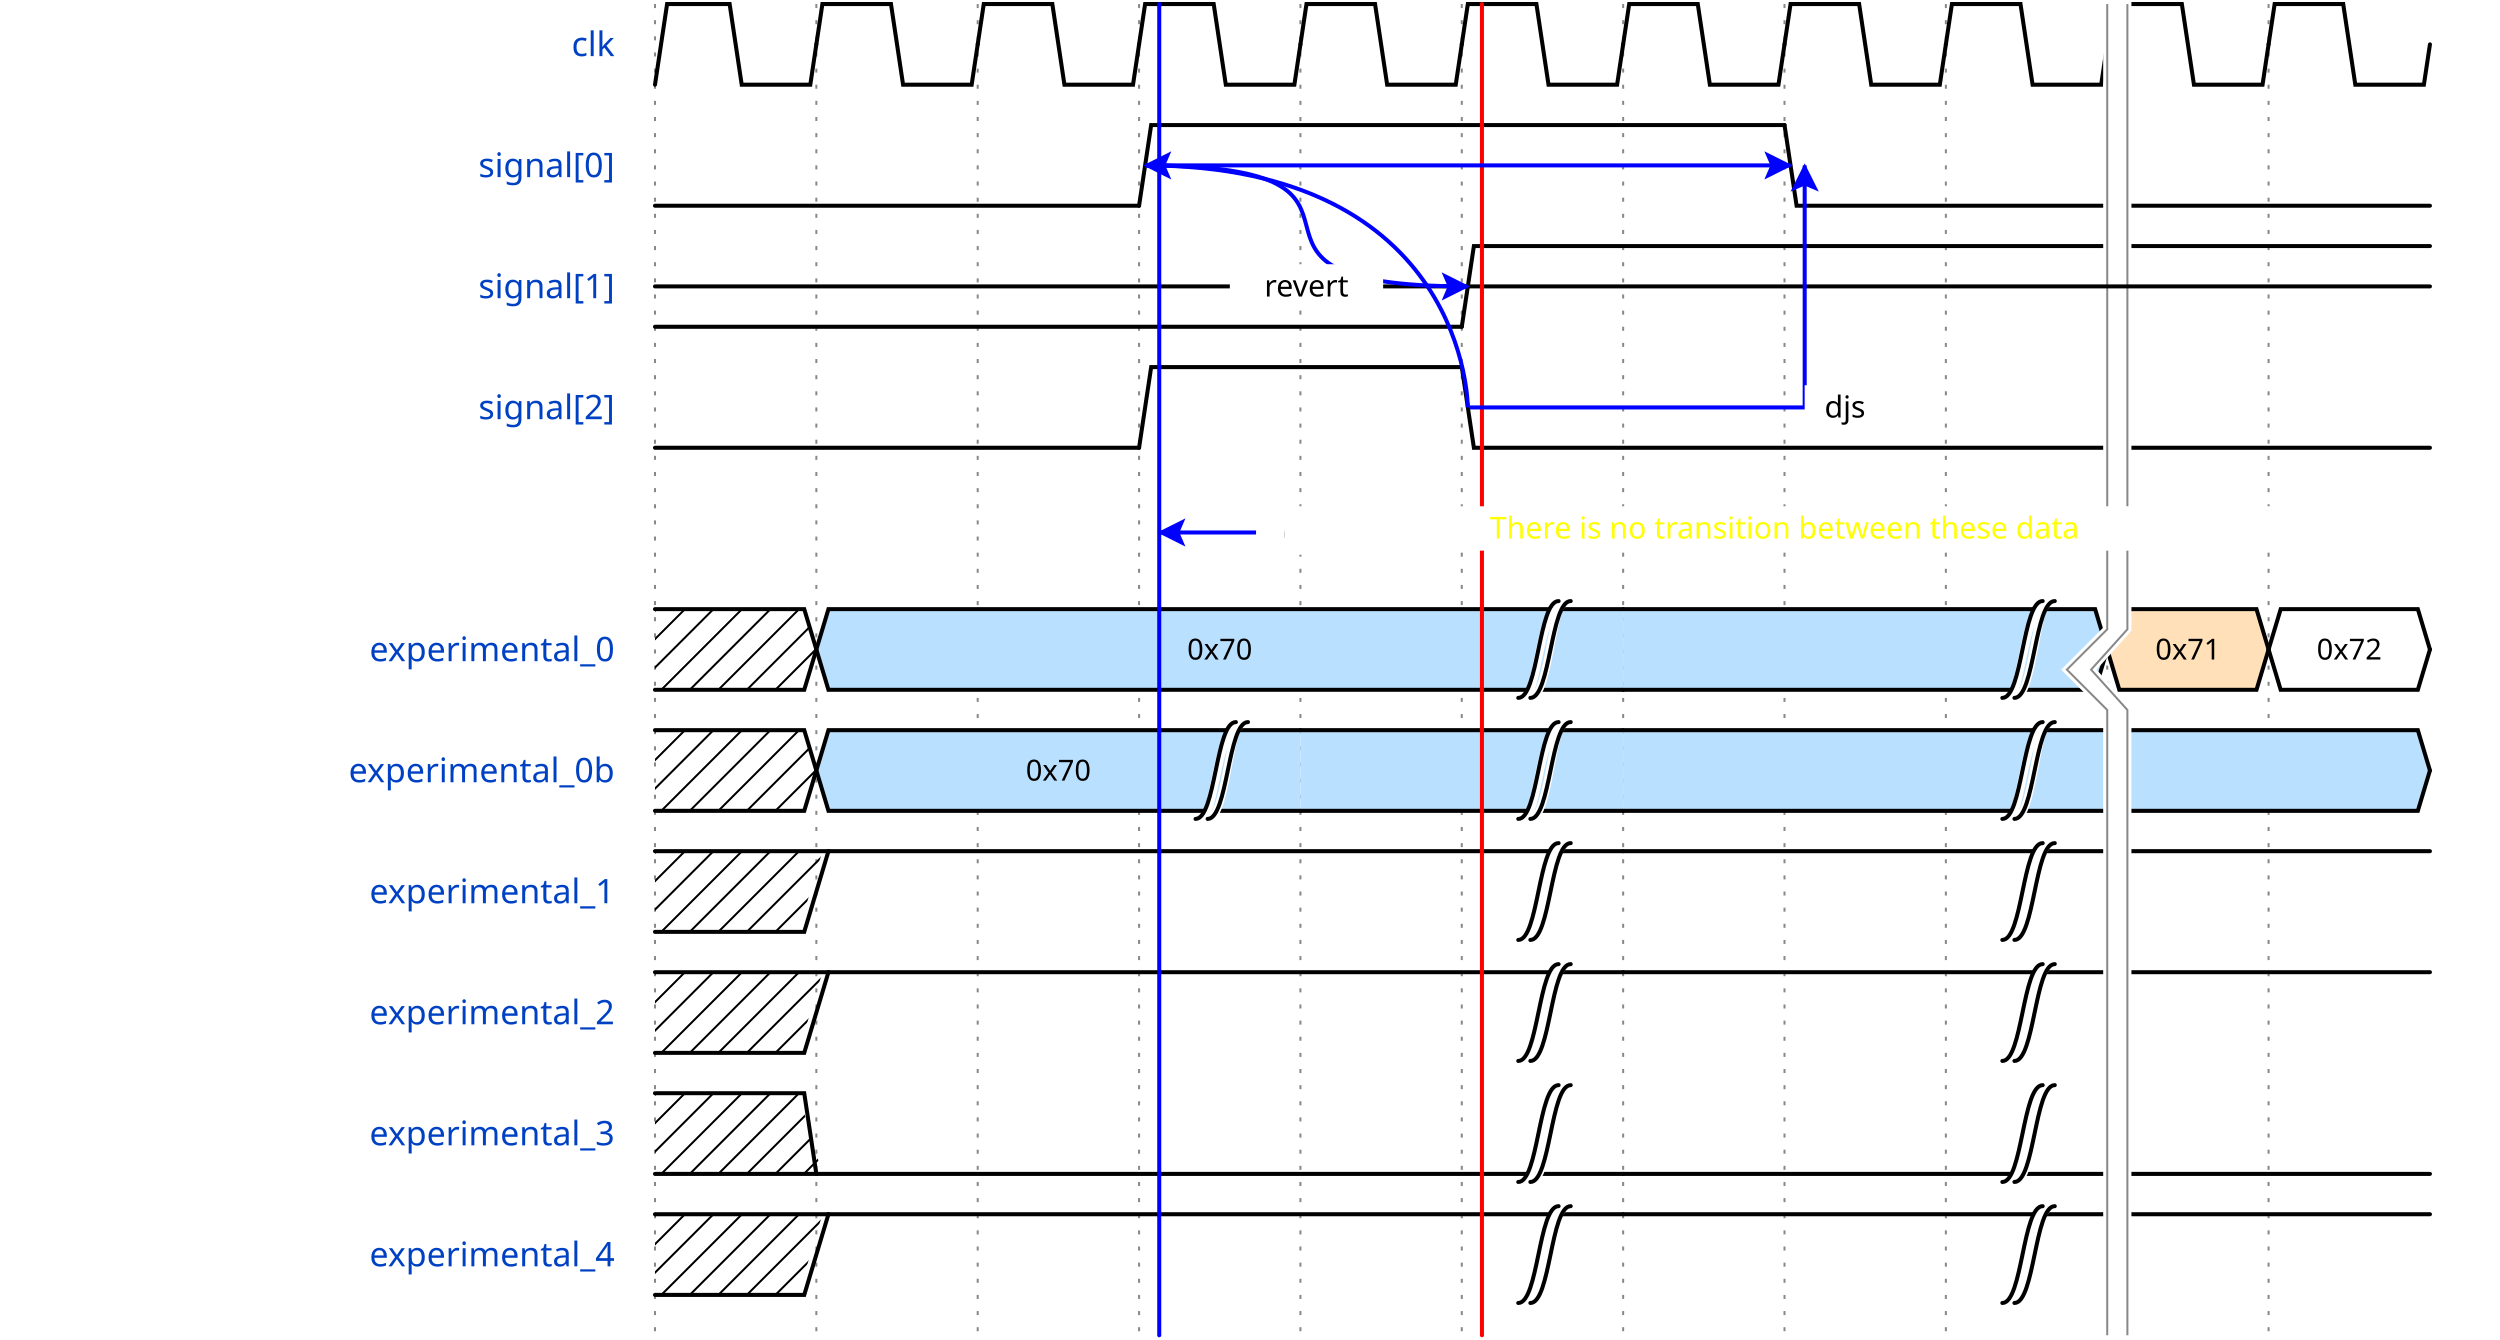
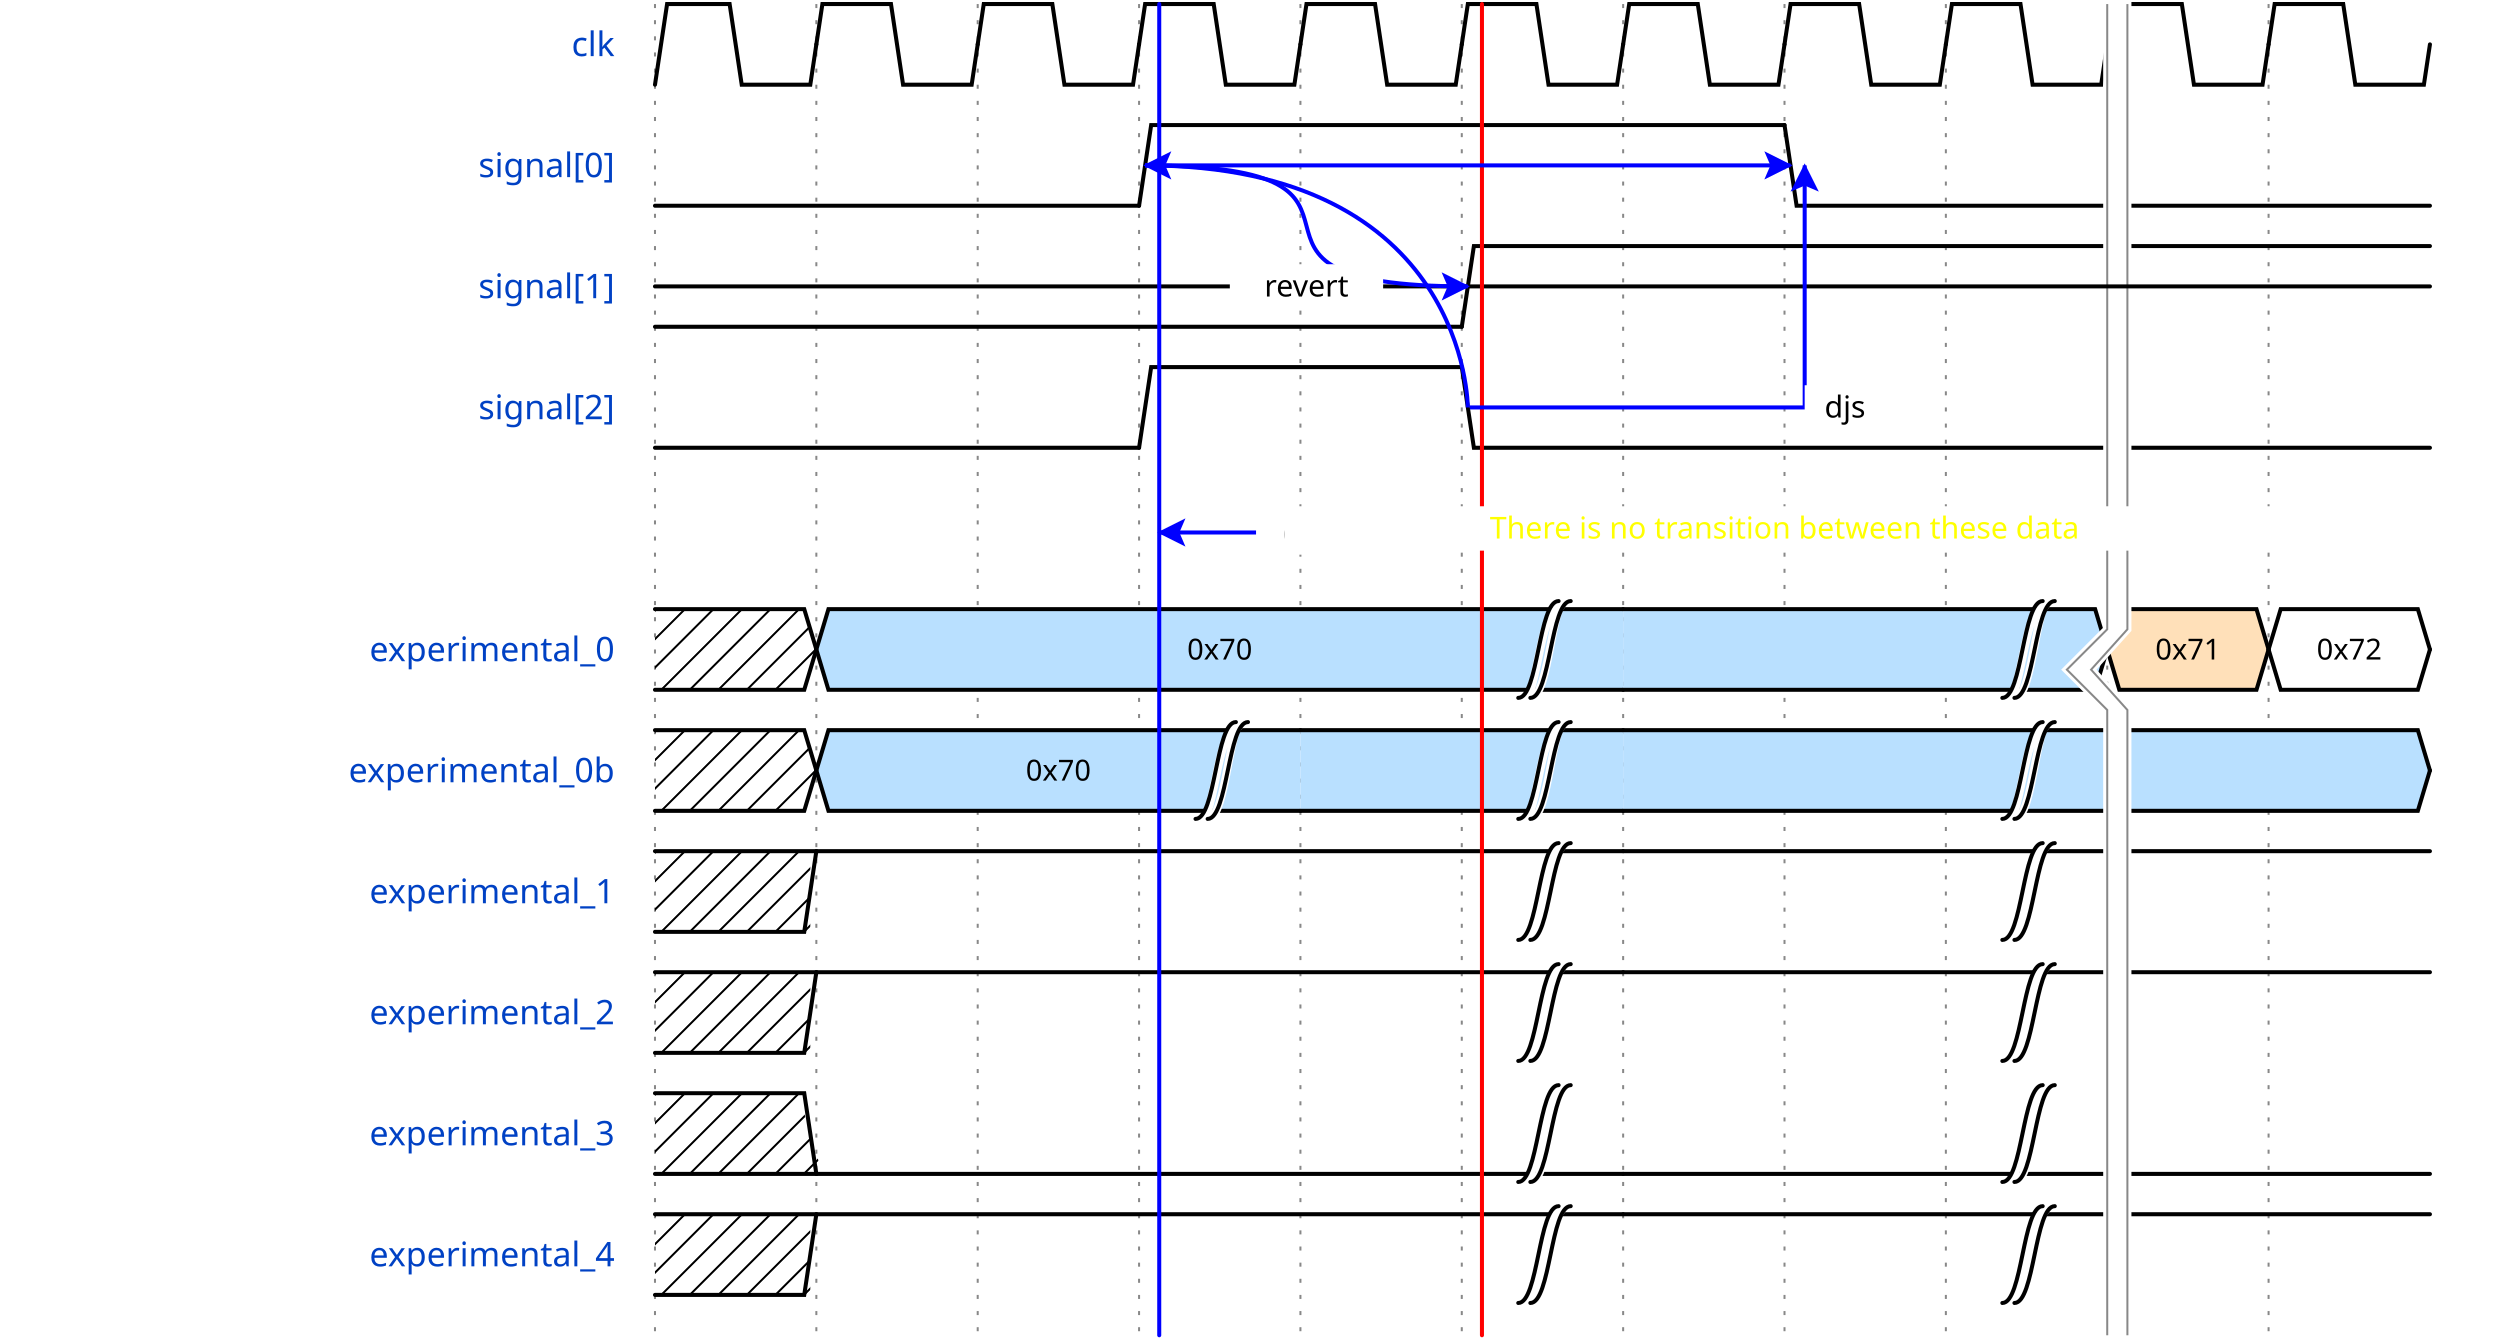
<svg xmlns="http://www.w3.org/2000/svg" width="616" height="330" viewBox="-1 -1 617 332">
  <style>
.title {fill: rgba(0, 65, 196, 255);font-weight: 500;font-size: 0.700em;font-family: Fira Mono;text-align: right;text-anchor: end;dominant-baseline: middle;alignment-baseline: central;}
.text {fill: rgba(0, 0, 0, 255);font-size: 0.900em;font-style: normal;font-variant: normal;font-weight: 500;font-stretch: normal;text-align: center;font-family: Fira Mono;}
.attr {fill: rgba(0, 0, 0, 255);font-size: 9.000px;font-style: normal;font-variant: normal;font-weight: 200;font-stretch: normal;text-align: center;font-family: Fira Mono;text-anchor: middle;dominant-baseline: middle;alignment-baseline: central;}
.path {fill: none;stroke: rgba(0, 0, 0, 255);stroke-width: 1;stroke-linecap: round;stroke-linejoin: miter;stroke-miterlimit: 4;stroke-dasharray: none;}
.stripe {fill: none;stroke: rgba(0, 0, 0, 255);stroke-width: 0.5;stroke-linecap: round;stroke-linejoin: miter;stroke-miterlimit: 4;stroke-dasharray: none;}
.data {fill: rgba(0, 0, 0, 255);font-size: 0.600em;font-style: normal;font-variant: normal;font-weight: 500;font-stretch: normal;text-align: center;font-family: Fira Mono;text-anchor: middle;dominant-baseline: middle;alignment-baseline: central;}
.arrow {fill: rgba(0, 0, 0, 255);stroke: none;}
.hide {fill: rgba(255, 255, 255, 255);stroke: rgba(255, 255, 255, 255);stroke-width: 2;}
.hatch {fill: url(#diagonalHatch);}
.s2-polygon {fill: rgba(0, 0, 0, 0);stroke: none;}
.s3-polygon {fill: rgba(255, 255, 176, 255);stroke: none;}
.s4-polygon {fill: rgba(255, 224, 185, 255);stroke: none;}
.s5-polygon {fill: rgba(185, 224, 255, 255);stroke: none;}
.tick {stroke: rgba(136, 136, 136, 255);stroke-width: 0.5;stroke-dasharray: 1, 3;}
.big_gap {stroke: rgba(136, 136, 136, 255);stroke-width: 0.5;stroke-dasharray: none;}
.edge {fill: none;stroke: rgba(0, 0, 255, 255);stroke-width: 1;}
.edge-arrow {fill: rgba(0, 0, 255, 255);stroke: none;overflow: visible;}
.edge-text {font-family: Fira Mono;font-size: 0.625em;fill: rgba(0, 0, 0, 255);filter: #solid;transform: translate(0, 2.5px);text-anchor: middle;}
.edge-background {fill: rgba(255, 255, 255, 255);stroke: rgba(255, 255, 255, 255);stroke-width: 2;}
.border {stroke-width: 1.25;stroke: rgba(0, 0, 0, 255);}
.h1 {fill: rgba(0, 0, 0, 255);font-size: 15.258px;font-weight: bold;font-family: Fira Mono;text-align: left;dominant-baseline: middle;}
.h2 {fill: rgba(0, 0, 0, 255);font-size: 12.208px;font-weight: bold;font-family: Fira Mono;text-align: left;dominant-baseline: middle;}
.h3 {fill: rgba(0, 0, 0, 255);font-size: 9.767px;font-weight: bold;font-family: Fira Mono;text-align: left;dominant-baseline: middle;}
.h4 {fill: rgba(0, 0, 0, 255);font-size: 7.817px;font-weight: bold;font-family: Fira Mono;text-align: left;dominant-baseline: middle;}
.h5 {fill: rgba(0, 0, 0, 255);font-size: 6.250px;font-weight: bold;font-family: Fira Mono;text-align: left;dominant-baseline: middle;}
.h6 {fill: rgba(0, 0, 0, 255);font-size: 5.000px;font-weight: bold;font-family: Fira Mono;text-align: left;dominant-baseline: middle;}
.reg-data {fill: rgba(0, 0, 0, 255);font-size: 0.800em;font-style: normal;font-variant: normal;font-weight: 500;font-stretch: normal;text-align: center;font-family: Fira Mono;text-anchor: middle;dominant-baseline: middle;alignment-baseline: central;}
.reg-pos {fill: rgba(0, 0, 0, 255);font-size: 0.600em;font-style: normal;font-variant: normal;font-weight: 500;font-stretch: normal;text-align: center;font-family: Fira Mono;text-anchor: middle;dominant-baseline: middle;alignment-baseline: central;}</style>
  <defs>
    <pattern id="diagonalHatch" width="5" height="5" patternTransform="rotate(45 0 0)" patternUnits="userSpaceOnUse">
      <line x1="0" y1="0" x2="0" y2="5" style="stroke:black; stroke-width:1" />
    </pattern>
    <marker id="arrow" viewBox="0 0 10 10" refX="10" refY="5" markerWidth="7" markerHeight="7" markerUnits="userSpaceOnUse" orient="auto-start-reverse" style="fill:#00F;">
      <path d="M 0 0 L 10 5 L 0 10 z" />
    </marker>
    <filter x="0" y="0" width="1" height="1" id="solid">
      <feFlood flood-color="white" />
      <feComposite in="SourceGraphic" />
    </filter>
  </defs>
  <g id="a">
    <g id="ticks_1" transform="translate(160, 0)">
      <path d="M0,0 L0,330" class="tick" style="fill: none;" />
      <path d="M40,0 L40,330" class="tick" style="fill: none;" />
      <path d="M80,0 L80,330" class="tick" style="fill: none;" />
      <path d="M120,0 L120,330" class="tick" style="fill: none;" />
      <path d="M160,0 L160,330" class="tick" style="fill: none;" />
      <path d="M200,0 L200,330" class="tick" style="fill: none;" />
      <path d="M240,0 L240,330" class="tick" style="fill: none;" />
      <path d="M280,0 L280,330" class="tick" style="fill: none;" />
      <path d="M320,0 L320,330" class="tick" style="fill: none;" />
      <path d="M360,0 L360,330" class="tick" style="fill: none;" />
      <path d="M400,0 L400,330" class="tick" style="fill: none;" />
    </g>
    <g id="clk" transform="translate(160, 0)">
      <text x="-10" y="10" class="title" style="stroke: none;">clk</text>
      <g data-symbol="p" transform="translate(0, 0)" class="s2">
        <path d="M0,20 L3,0 L18.5,0 L21.5,20 L38.5,20 L40,10" class="path" style="fill: none;" />
      </g>
      <g data-symbol="p" transform="translate(40, 0)" class="s2">
        <path d="M0,10 L1.5,0 L18.5,0 L21.5,20 L38.5,20 L40,10" class="path" style="fill: none;" />
      </g>
      <g data-symbol="p" transform="translate(80, 0)" class="s2">
        <path d="M0,10 L1.5,0 L18.5,0 L21.5,20 L38.5,20 L40,10" class="path" style="fill: none;" />
      </g>
      <g data-symbol="p" transform="translate(120, 0)" class="s2">
        <path d="M0,10 L1.5,0 L18.5,0 L21.5,20 L38.5,20 L40,10" class="path" style="fill: none;" />
      </g>
      <g data-symbol="p" transform="translate(160, 0)" class="s2">
        <path d="M0,10 L1.5,0 L18.5,0 L21.5,20 L38.5,20 L40,10" class="path" style="fill: none;" />
      </g>
      <g data-symbol="p" transform="translate(200, 0)" class="s2">
        <path d="M0,10 L1.5,0 L18.5,0 L21.5,20 L38.5,20 L40,10" class="path" style="fill: none;" />
      </g>
      <g data-symbol="p" transform="translate(240, 0)" class="s2">
        <path d="M0,10 L1.5,0 L18.5,0 L21.5,20 L38.5,20 L40,10" class="path" style="fill: none;" />
      </g>
      <g data-symbol="p" transform="translate(280, 0)" class="s2">
        <path d="M0,10 L1.5,0 L18.5,0 L21.5,20 L38.5,20 L40,10" class="path" style="fill: none;" />
      </g>
      <g data-symbol="p" transform="translate(320, 0)" class="s2">
        <path d="M0,10 L1.5,0 L18.5,0 L21.5,20 L38.5,20 L40,10" class="path" style="fill: none;" />
      </g>
      <g data-symbol="p" transform="translate(360, 0)" class="s2">
        <path d="M0,10 L1.5,0 L18.5,0 L21.5,20 L38.5,20 L40,10" class="path" style="fill: none;" />
      </g>
      <g data-symbol="p" transform="translate(400, 0)" class="s2">
        <path d="M0,10 L1.5,0 L18.5,0 L21.5,20 L38.5,20 L40,10" class="path" style="fill: none;" />
      </g>
    </g>
    <g id="signal[0]" transform="translate(160, 30)">
      <text x="-10" y="10" class="title" style="stroke: none;">signal[0]</text>
      <g data-symbol="0" transform="translate(0, 0)" class="s2">
        <path d="M0,20 L1.5,20 L3,20 L120,20" class="path" style="fill: none;" />
      </g>
      <g data-symbol="1" transform="translate(120, 0)" class="s2">
        <path d="M0,20 L1.5,10 L3,0 L160,0" class="path" style="fill: none;" />
      </g>
      <g data-symbol="0" transform="translate(280, 0)" class="s2">
        <path d="M0,0 L1.5,10 L3,20 L160,20" class="path" style="fill: none;" />
      </g>
    </g>
    <g id="signal[1]" transform="translate(160, 60)">
      <text x="-10" y="10" class="title" style="stroke: none;">signal[1]</text>
      <g data-symbol="0" transform="translate(0, 0)" class="s2">
        <path d="M0,20 L1.5,20 L3,20 L200,20" class="path" style="fill: none;" />
      </g>
      <g data-symbol="1" transform="translate(200, 0)" class="s2">
        <path d="M0,20 L1.5,10 L3,0 L240,0" class="path" style="fill: none;" />
      </g>
    </g>
    <g id="signal[2]" transform="translate(160, 90)">
      <text x="-10" y="10" class="title" style="stroke: none;">signal[2]</text>
      <g data-symbol="0" transform="translate(0, 0)" class="s2">
        <path d="M0,20 L1.5,20 L3,20 L120,20" class="path" style="fill: none;" />
      </g>
      <g data-symbol="h" transform="translate(120, 0)" class="s2">
        <path d="M0,20 L3,0 L80,0" class="path" style="fill: none;" />
      </g>
      <g data-symbol="l" transform="translate(200, 0)" class="s2">
        <path d="M0,0 L3,20 L240,20" class="path" style="fill: none;" />
      </g>
    </g>
    <g id="spacer_0" transform="translate(160, 120)">
</g>
    <g id="experimental_0" transform="translate(160, 150)">
      <text x="-10" y="10" class="title" style="stroke: none;">experimental_0</text>
      <g data-symbol="x" transform="translate(0, 0)" class="s2">
        <polygon points="0, 0 3, 0 37, 0 40, 10 37, 20 3, 20 0, 20 " class="hatch" style="" />
        <path d="M0,0 L3,0 L37,0 L40,10" class="path" style="fill: none;" />
        <path d="M0,20 L3,20 L37,20 L40,10" class="path" style="fill: none;" />
      </g>
      <g data-symbol="5" transform="translate(40, 0)" class="s5">
        <polygon points="0, 10 3, 0 200, 0 200, 0 200, 20 3, 20 0, 10 " class="s5-polygon" style="" />
        <path d="M0,10 L3,0 L197,0 L200,0" class="path" style="fill: none;" />
        <path d="M0,10 L3,20 L197,20 L200,20" class="path" style="fill: none;" />
        <text x="100" y="10" class="data" style="stroke: none;">0x70</text>
      </g>
      <g data-symbol="|" transform="translate(217, 0)" class="s2">
        <path d="M0,22 C5,22 5,-4 10,-4 L7,0 C2,0 2,24 -3,24 z" class="hide" style="fill: none;" />
        <path d="M0,22 C5,22 5,-2 10,-2" class="path" style="fill: none;" />
        <path d="M-3,22 C2,22 2,-2 7,-2" class="path" style="fill: none;" />
      </g>
      <g data-symbol="5" transform="translate(240, 0)" class="s5">
        <polygon points="0, 0 0, 0 117, 0 120, 10 117, 20 0, 20 0, 20 " class="s5-polygon" style="" />
        <path d="M0,0 L3,0 L117,0 L120,10" class="path" style="fill: none;" />
        <path d="M0,20 L3,20 L117,20 L120,10" class="path" style="fill: none;" />
      </g>
      <g data-symbol="|" transform="translate(337, 0)" class="s2">
        <path d="M0,22 C5,22 5,-4 10,-4 L7,0 C2,0 2,24 -3,24 z" class="hide" style="fill: none;" />
        <path d="M0,22 C5,22 5,-2 10,-2" class="path" style="fill: none;" />
        <path d="M-3,22 C2,22 2,-2 7,-2" class="path" style="fill: none;" />
      </g>
      <g data-symbol="4" transform="translate(360, 0)" class="s4">
        <polygon points="0, 10 3, 0 37, 0 40, 10 37, 20 3, 20 0, 10 " class="s4-polygon" style="" />
        <path d="M0,10 L3,0 L37,0 L40,10" class="path" style="fill: none;" />
        <path d="M0,10 L3,20 L37,20 L40,10" class="path" style="fill: none;" />
        <text x="20" y="10" class="data" style="stroke: none;">0x71</text>
      </g>
      <g data-symbol="=" transform="translate(400, 0)" class="s2">
        <polygon points="0, 10 3, 0 37, 0 40, 10 37, 20 3, 20 0, 10 " class="s2-polygon" style="" />
        <path d="M0,10 L3,0 L37,0 L40,10" class="path" style="fill: none;" />
        <path d="M0,10 L3,20 L37,20 L40,10" class="path" style="fill: none;" />
        <text x="20" y="10" class="data" style="stroke: none;">0x72</text>
      </g>
    </g>
    <g id="experimental_0b" transform="translate(160, 180)">
      <text x="-10" y="10" class="title" style="stroke: none;">experimental_0b</text>
      <g data-symbol="x" transform="translate(0, 0)" class="s2">
        <polygon points="0, 0 3, 0 37, 0 40, 10 37, 20 3, 20 0, 20 " class="hatch" style="" />
        <path d="M0,0 L3,0 L37,0 L40,10" class="path" style="fill: none;" />
        <path d="M0,20 L3,20 L37,20 L40,10" class="path" style="fill: none;" />
      </g>
      <g data-symbol="5" transform="translate(40, 0)" class="s5">
        <polygon points="0, 10 3, 0 120, 0 120, 0 120, 20 3, 20 0, 10 " class="s5-polygon" style="" />
        <path d="M0,10 L3,0 L117,0 L120,0" class="path" style="fill: none;" />
        <path d="M0,10 L3,20 L117,20 L120,20" class="path" style="fill: none;" />
        <text x="60" y="10" class="data" style="stroke: none;">0x70</text>
      </g>
      <g data-symbol="|" transform="translate(137, 0)" class="s2">
        <path d="M0,22 C5,22 5,-4 10,-4 L7,0 C2,0 2,24 -3,24 z" class="hide" style="fill: none;" />
        <path d="M0,22 C5,22 5,-2 10,-2" class="path" style="fill: none;" />
        <path d="M-3,22 C2,22 2,-2 7,-2" class="path" style="fill: none;" />
      </g>
      <g data-symbol="5" transform="translate(160, 0)" class="s5">
        <polygon points="0, 0 0, 0 80, 0 80, 0 80, 20 0, 20 0, 20 " class="s5-polygon" style="" />
        <path d="M0,0 L3,0 L77,0 L80,0" class="path" style="fill: none;" />
        <path d="M0,20 L3,20 L77,20 L80,20" class="path" style="fill: none;" />
      </g>
      <g data-symbol="|" transform="translate(217, 0)" class="s2">
        <path d="M0,22 C5,22 5,-4 10,-4 L7,0 C2,0 2,24 -3,24 z" class="hide" style="fill: none;" />
        <path d="M0,22 C5,22 5,-2 10,-2" class="path" style="fill: none;" />
        <path d="M-3,22 C2,22 2,-2 7,-2" class="path" style="fill: none;" />
      </g>
      <g data-symbol="5" transform="translate(240, 0)" class="s5">
        <polygon points="0, 0 0, 0 120, 0 120, 0 120, 20 0, 20 0, 20 " class="s5-polygon" style="" />
        <path d="M0,0 L3,0 L117,0 L120,0" class="path" style="fill: none;" />
        <path d="M0,20 L3,20 L117,20 L120,20" class="path" style="fill: none;" />
      </g>
      <g data-symbol="|" transform="translate(337, 0)" class="s2">
        <path d="M0,22 C5,22 5,-4 10,-4 L7,0 C2,0 2,24 -3,24 z" class="hide" style="fill: none;" />
        <path d="M0,22 C5,22 5,-2 10,-2" class="path" style="fill: none;" />
        <path d="M-3,22 C2,22 2,-2 7,-2" class="path" style="fill: none;" />
      </g>
      <g data-symbol="5" transform="translate(360, 0)" class="s5">
        <polygon points="0, 0 0, 0 77, 0 80, 10 77, 20 0, 20 0, 20 " class="s5-polygon" style="" />
        <path d="M0,0 L3,0 L77,0 L80,10" class="path" style="fill: none;" />
        <path d="M0,20 L3,20 L77,20 L80,10" class="path" style="fill: none;" />
      </g>
    </g>
    <g id="experimental_1" transform="translate(160, 210)">
      <text x="-10" y="10" class="title" style="stroke: none;">experimental_1</text>
      <g data-symbol="x" transform="translate(0, 0)" class="s2">
-         <polygon points="0, 0 3, 0 35.5, 0 41.5, 0 35.5, 20 37, 20 3, 20 0, 20 " class="hatch" style="" />
-         <path d="M0,0 L3,0 L37,0 L43,0" class="path" style="fill: none;" />
-         <path d="M0,20 L3,20 L37,20 L43,0" class="path" style="fill: none;" />
+         <polygon points="0, 0 3, 0 38.5, 0 38.5, 0 38.5, 20 37, 20 3, 20 0, 20 " class="hatch" style="" />
+         <path d="M0,0 L3,0 L37,0 L40,0" class="path" style="fill: none;" />
+         <path d="M0,20 L3,20 L37,20 L40,0" class="path" style="fill: none;" />
      </g>
      <g data-symbol="1" transform="translate(40, 0)" class="s2">
-         <path d="M3,0 L3,0 L200,0" class="path" style="fill: none;" />
+         <path d="M0,0 L3,0 L200,0" class="path" style="fill: none;" />
      </g>
      <g data-symbol="|" transform="translate(217, 0)" class="s2">
        <path d="M0,22 C5,22 5,-4 10,-4 L7,0 C2,0 2,24 -3,24 z" class="hide" style="fill: none;" />
        <path d="M0,22 C5,22 5,-2 10,-2" class="path" style="fill: none;" />
        <path d="M-3,22 C2,22 2,-2 7,-2" class="path" style="fill: none;" />
      </g>
      <g data-symbol="1" transform="translate(240, 0)" class="s2">
        <path d="M0,0 L3,0 L120,0" class="path" style="fill: none;" />
      </g>
      <g data-symbol="|" transform="translate(337, 0)" class="s2">
        <path d="M0,22 C5,22 5,-4 10,-4 L7,0 C2,0 2,24 -3,24 z" class="hide" style="fill: none;" />
        <path d="M0,22 C5,22 5,-2 10,-2" class="path" style="fill: none;" />
        <path d="M-3,22 C2,22 2,-2 7,-2" class="path" style="fill: none;" />
      </g>
      <g data-symbol="1" transform="translate(360, 0)" class="s2">
        <path d="M0,0 L3,0 L80,0" class="path" style="fill: none;" />
      </g>
    </g>
    <g id="experimental_2" transform="translate(160, 240)">
      <text x="-10" y="10" class="title" style="stroke: none;">experimental_2</text>
      <g data-symbol="x" transform="translate(0, 0)" class="s2">
-         <polygon points="0, 0 3, 0 35.5, 0 41.5, 0 35.5, 20 37, 20 3, 20 0, 20 " class="hatch" style="" />
-         <path d="M0,0 L3,0 L37,0 L43,0" class="path" style="fill: none;" />
-         <path d="M0,20 L3,20 L37,20 L43,0" class="path" style="fill: none;" />
+         <polygon points="0, 0 3, 0 38.5, 0 38.5, 0 38.5, 20 37, 20 3, 20 0, 20 " class="hatch" style="" />
+         <path d="M0,0 L3,0 L37,0 L40,0" class="path" style="fill: none;" />
+         <path d="M0,20 L3,20 L37,20 L40,0" class="path" style="fill: none;" />
      </g>
      <g data-symbol="h" transform="translate(40, 0)" class="s2">
-         <path d="M3,0 L200,0" class="path" style="fill: none;" />
+         <path d="M0,0 L200,0" class="path" style="fill: none;" />
      </g>
      <g data-symbol="|" transform="translate(217, 0)" class="s2">
        <path d="M0,22 C5,22 5,-4 10,-4 L7,0 C2,0 2,24 -3,24 z" class="hide" style="fill: none;" />
        <path d="M0,22 C5,22 5,-2 10,-2" class="path" style="fill: none;" />
        <path d="M-3,22 C2,22 2,-2 7,-2" class="path" style="fill: none;" />
      </g>
      <g data-symbol="h" transform="translate(240, 0)" class="s2">
        <path d="M0,0 L120,0" class="path" style="fill: none;" />
      </g>
      <g data-symbol="|" transform="translate(337, 0)" class="s2">
        <path d="M0,22 C5,22 5,-4 10,-4 L7,0 C2,0 2,24 -3,24 z" class="hide" style="fill: none;" />
        <path d="M0,22 C5,22 5,-2 10,-2" class="path" style="fill: none;" />
        <path d="M-3,22 C2,22 2,-2 7,-2" class="path" style="fill: none;" />
      </g>
      <g data-symbol="h" transform="translate(360, 0)" class="s2">
        <path d="M0,0 L80,0" class="path" style="fill: none;" />
      </g>
    </g>
    <g id="experimental_3" transform="translate(160, 270)">
      <text x="-10" y="10" class="title" style="stroke: none;">experimental_3</text>
      <g data-symbol="x" transform="translate(0, 0)" class="s2">
        <polygon points="0, 0 3, 0 35.5, 0 41.5, 20 35.5, 20 37, 20 3, 20 0, 20 " class="hatch" style="" />
        <path d="M0,0 L3,0 L37,0 L40,20" class="path" style="fill: none;" />
        <path d="M0,20 L3,20 L37,20 L40,20" class="path" style="fill: none;" />
      </g>
      <g data-symbol="0" transform="translate(40, 0)" class="s2">
        <path d="M0,20 L3,20 L200,20" class="path" style="fill: none;" />
      </g>
      <g data-symbol="|" transform="translate(217, 0)" class="s2">
        <path d="M0,22 C5,22 5,-4 10,-4 L7,0 C2,0 2,24 -3,24 z" class="hide" style="fill: none;" />
        <path d="M0,22 C5,22 5,-2 10,-2" class="path" style="fill: none;" />
        <path d="M-3,22 C2,22 2,-2 7,-2" class="path" style="fill: none;" />
      </g>
      <g data-symbol="0" transform="translate(240, 0)" class="s2">
        <path d="M0,20 L3,20 L120,20" class="path" style="fill: none;" />
      </g>
      <g data-symbol="|" transform="translate(337, 0)" class="s2">
        <path d="M0,22 C5,22 5,-4 10,-4 L7,0 C2,0 2,24 -3,24 z" class="hide" style="fill: none;" />
        <path d="M0,22 C5,22 5,-2 10,-2" class="path" style="fill: none;" />
        <path d="M-3,22 C2,22 2,-2 7,-2" class="path" style="fill: none;" />
      </g>
      <g data-symbol="0" transform="translate(360, 0)" class="s2">
        <path d="M0,20 L3,20 L80,20" class="path" style="fill: none;" />
      </g>
    </g>
    <g id="experimental_4" transform="translate(160, 300)">
      <text x="-10" y="10" class="title" style="stroke: none;">experimental_4</text>
      <g data-symbol="x" transform="translate(0, 0)" class="s2">
-         <polygon points="0, 0 3, 0 35.5, 0 41.5, 0 35.5, 20 37, 20 3, 20 0, 20 " class="hatch" style="" />
-         <path d="M0,0 L3,0 L37,0 L43,0" class="path" style="fill: none;" />
-         <path d="M0,20 L3,20 L37,20 L43,0" class="path" style="fill: none;" />
+         <polygon points="0, 0 3, 0 38.5, 0 38.5, 0 38.5, 20 37, 20 3, 20 0, 20 " class="hatch" style="" />
+         <path d="M0,0 L3,0 L37,0 L40,0" class="path" style="fill: none;" />
+         <path d="M0,20 L3,20 L37,20 L40,0" class="path" style="fill: none;" />
      </g>
      <g data-symbol="1" transform="translate(40, 0)" class="s2">
-         <path d="M3,0 L3,0 L200,0" class="path" style="fill: none;" />
+         <path d="M0,0 L3,0 L200,0" class="path" style="fill: none;" />
      </g>
      <g data-symbol="|" transform="translate(217, 0)" class="s2">
        <path d="M0,22 C5,22 5,-4 10,-4 L7,0 C2,0 2,24 -3,24 z" class="hide" style="fill: none;" />
        <path d="M0,22 C5,22 5,-2 10,-2" class="path" style="fill: none;" />
        <path d="M-3,22 C2,22 2,-2 7,-2" class="path" style="fill: none;" />
      </g>
      <g data-symbol="1" transform="translate(240, 0)" class="s2">
        <path d="M0,0 L3,0 L120,0" class="path" style="fill: none;" />
      </g>
      <g data-symbol="|" transform="translate(337, 0)" class="s2">
        <path d="M0,22 C5,22 5,-4 10,-4 L7,0 C2,0 2,24 -3,24 z" class="hide" style="fill: none;" />
        <path d="M0,22 C5,22 5,-2 10,-2" class="path" style="fill: none;" />
        <path d="M-3,22 C2,22 2,-2 7,-2" class="path" style="fill: none;" />
      </g>
      <g data-symbol="1" transform="translate(360, 0)" class="s2">
        <path d="M0,0 L3,0 L80,0" class="path" style="fill: none;" />
      </g>
    </g>
  </g>
  <polygon points="525, 0 525, 155 516, 165 525, 175 525, 330 520, 330 520, 175 510, 165 520, 155 520, 0 " class="hide" style="" />
  <path d="M520,0 L520,155 L510,165 L520,175 L520,330" class="big_gap" style="fill: none;" />
  <path d="M525,0 L525,155 L516,165 L525,175 L525,330" class="big_gap" style="fill: none;" />
  <path d="M160,70 L600,70" class="path" style="fill: none;" />
  <path d="M285,0 L285,330" class="path" style="stroke: rgba(0, 0, 255, 127);fill: none;" />
  <path d="M365,0 L365,330" class="path" style="stroke: rgba(255, 0, 0, 127);fill: none;" />
  <path d="M281.5,40 C353.5,40 289.5,70 361.5,70" class="edge" style="fill: none;" />
  <path d="M-3.5 -3.5 L0 3.5 L3.5 -3.5 L0 -2 L-3.5 -3.5" transform="translate(358.5, 70) rotate(-90, 0, 0)" class="edge-arrow" style="" />
  <path d="M362,100 L445,100 445,40" class="edge" style="fill: none;" />
  <path d="M-3.5 -3.5 L0 3.5 L3.5 -3.5 L0 -2 L-3.5 -3.5" transform="translate(445, 43) rotate(-180, 0, 0)" class="edge-arrow" style="" />
  <polygon points="0, 0 0, 9 18, 9 18, 0 0, 0 " class="edge-background" style="" transform="translate(446, 95.5)" />
  <text x="455" y="100" class="edge-text" style="stroke: none;">djs</text>
  <path d="M285,131 L365,131" class="edge" style="fill: none;" />
  <path d="M-3.5 -3.5 L0 3.5 L3.5 -3.5 L0 -2 L-3.5 -3.5" transform="translate(288, 131) rotate(90.00015, 0, 0)" class="edge-arrow" style="" />
  <path d="M-3.5 -3.5 L0 3.5 L3.5 -3.5 L0 -2 L-3.5 -3.5" transform="translate(362, 131) rotate(-90, 0, 0)" class="edge-arrow" style="" />
  <polygon points="0, 0 0, 9 30, 9 30, 0 0, 0 " class="edge-background" style="" transform="translate(310, 126.5)" />
  <text x="325" y="131" class="edge-text" style="stroke: none;">delay</text>
  <polygon points="0, 0 0, 9 246, 9 246, 0 0, 0 " class="edge-background" style="" transform="translate(317, 125.5)" />
  <text x="440" y="130" class="edge-text" style="fill: rgba(255, 255, 0, 255);stroke: none;">There is no transition between these data</text>
  <path d="M281.5,40 L441.5,40" class="edge" style="fill: none;" />
  <path d="M-3.5 -3.5 L0 3.5 L3.5 -3.5 L0 -2 L-3.5 -3.5" transform="translate(438.5, 40) rotate(-90, 0, 0)" class="edge-arrow" style="" />
  <path d="M361.5,100 C361.5,100 361.5,40 281.5,40" class="edge" style="fill: none;" />
  <path d="M-3.5 -3.5 L0 3.5 L3.5 -3.5 L0 -2 L-3.5 -3.5" transform="translate(284.5, 40) rotate(90.00015, 0, 0)" class="edge-arrow" style="" />
  <polygon points="0, 0 0, 9 36, 9 36, 0 0, 0 " class="edge-background" style="" transform="translate(303.5, 65.5)" />
  <text x="321.5" y="70" class="edge-text" style="stroke: none;">revert</text>
</svg>
